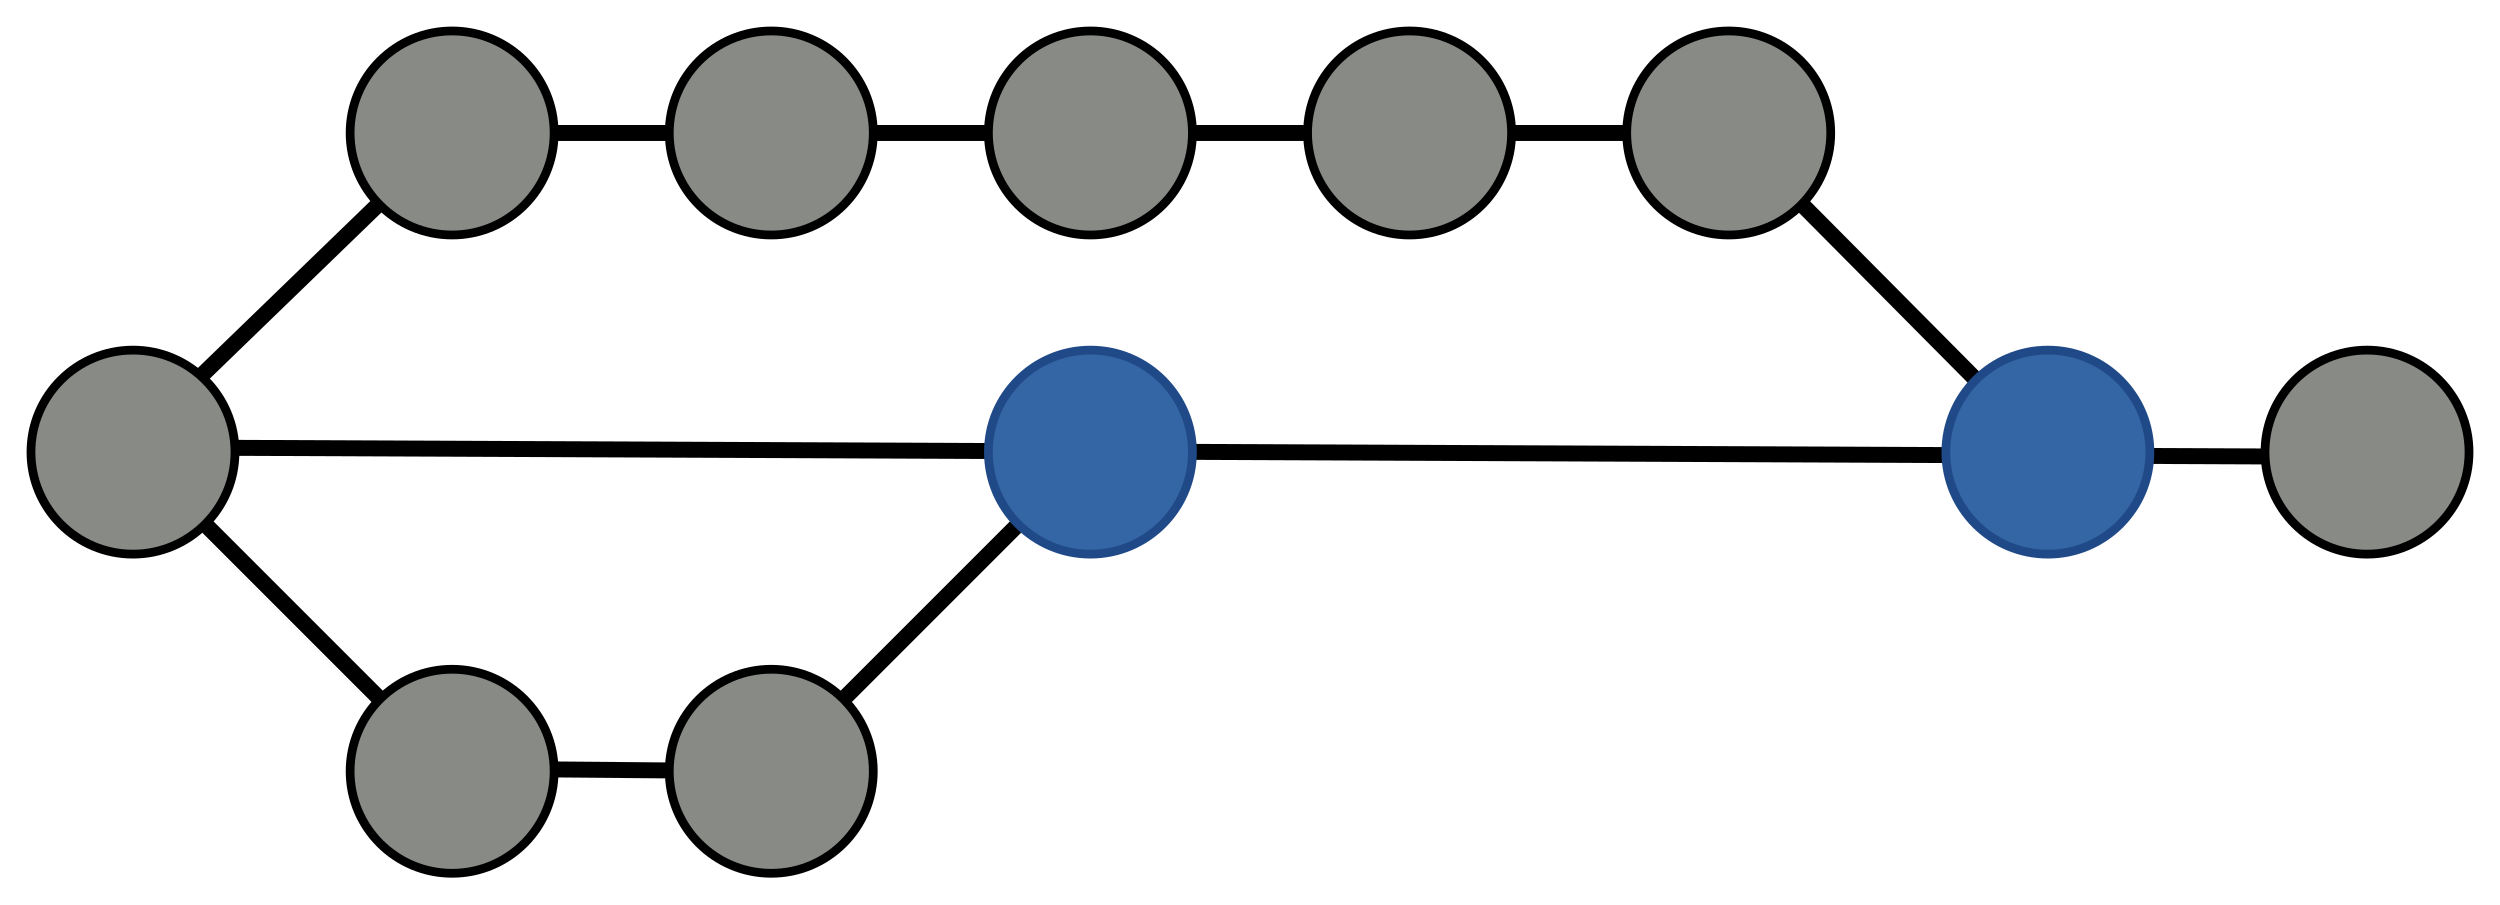
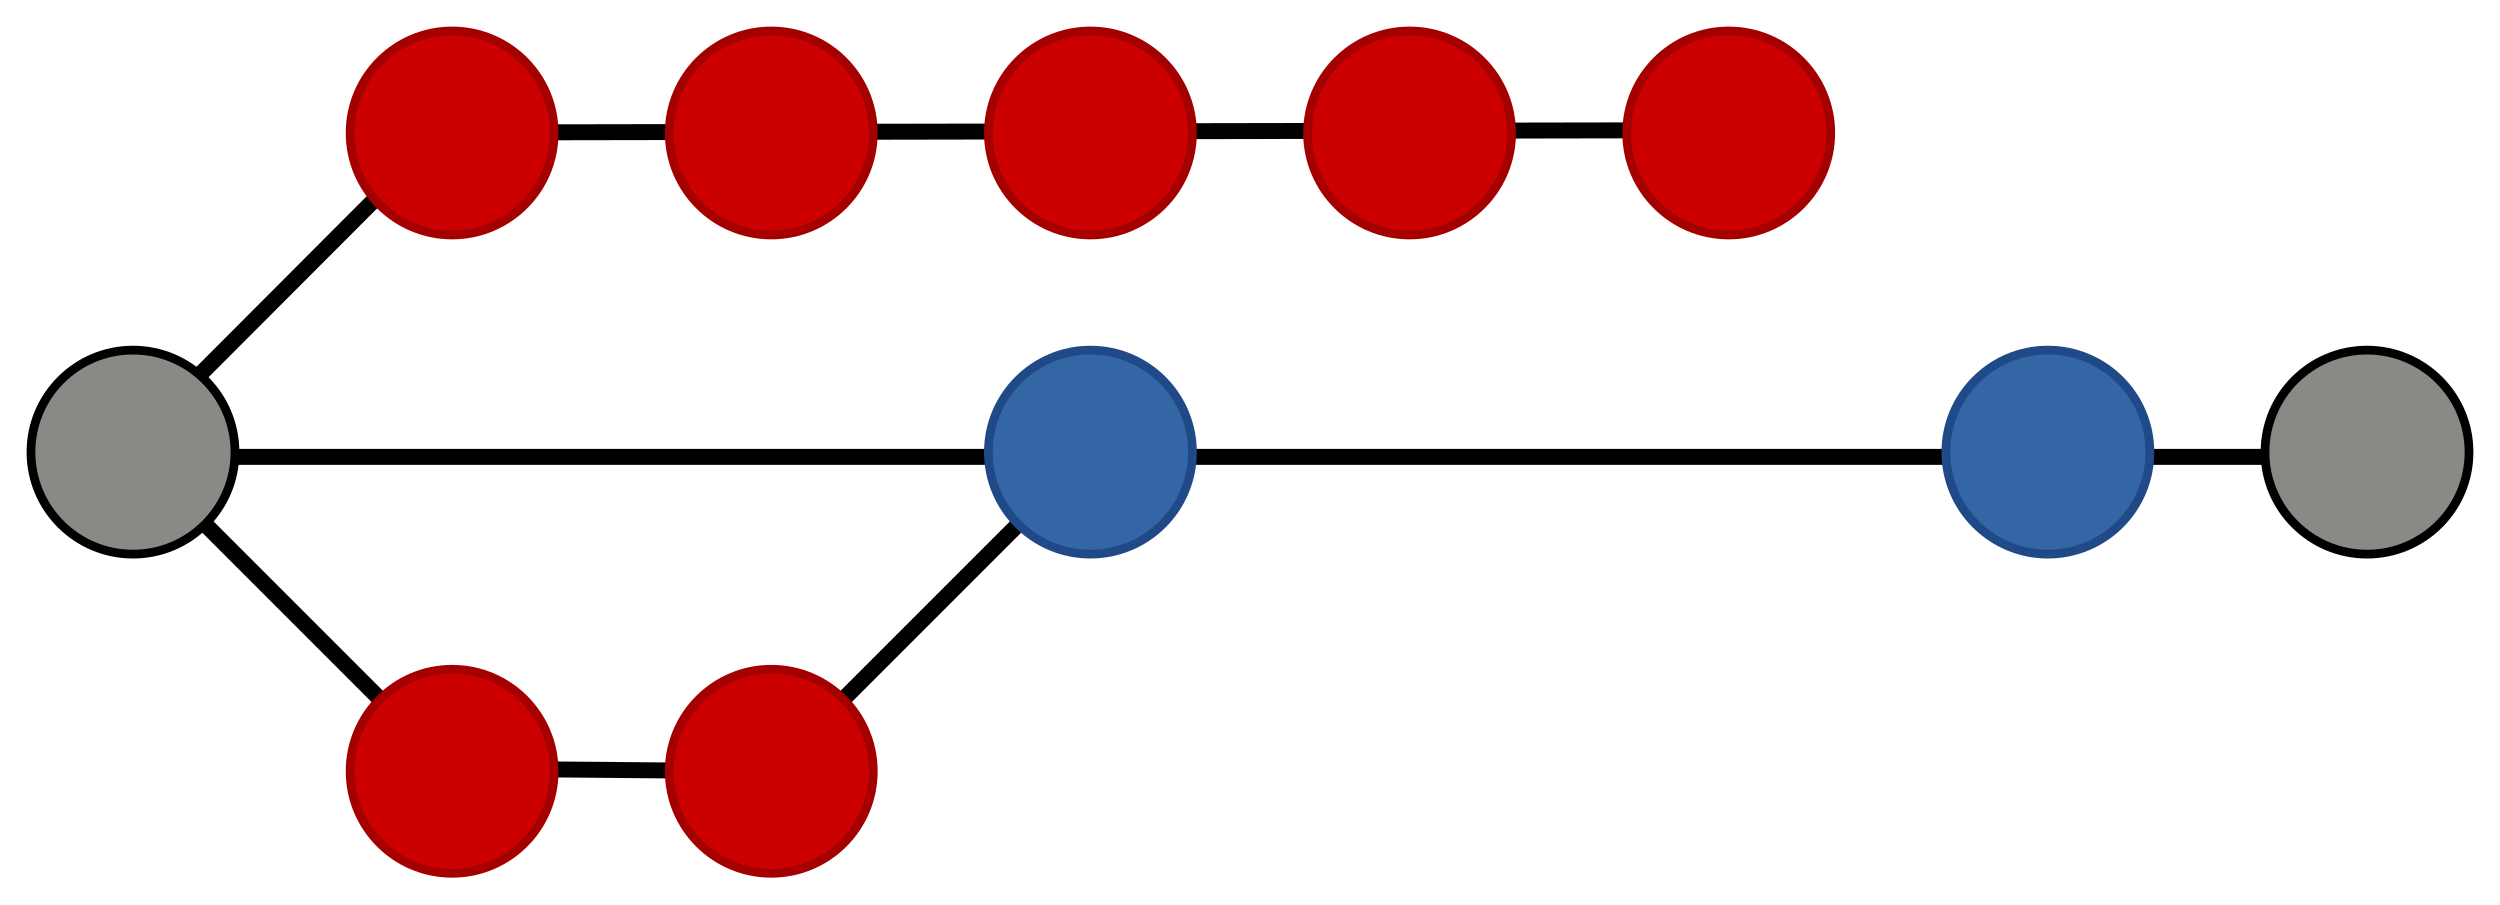
- <svg xmlns="http://www.w3.org/2000/svg" width="940" height="340" viewBox="0 0 940 340" version="1.1" id="svg8">
-   <defs id="defs2" />
-   <g id="layer1" transform="translate(-70,-512.5196)">
-     <path style="fill:none;fill-rule:evenodd;stroke:#000000;stroke-width:6;stroke-linecap:butt;stroke-linejoin:miter;stroke-opacity:1" d="m 719.81,561.47 93.166,93.832" id="path11080" />
-     <path style="fill:none;fill-rule:evenodd;stroke:#000000;stroke-width:6;stroke-linecap:butt;stroke-linejoin:miter;stroke-opacity:1" d="m 117.854,680.735 94.585,-91.541" id="path11076" />
-     <path style="fill:none;fill-rule:evenodd;stroke:#000000;stroke-width:6;stroke-linecap:butt;stroke-linejoin:miter;stroke-opacity:1" d="m 278.356,562.52 403.289,0" id="path11078" />
-     <g id="g11052">
-       <path id="path11043" d="m 238.441,801.506 83.205,0.694" style="fill:none;fill-rule:evenodd;stroke:#000000;stroke-width:6;stroke-linecap:butt;stroke-linejoin:miter;stroke-opacity:1" />
-       <path id="path11037" d="m 147.122,709.641 65.757,65.757" style="display:inline;fill:none;fill-rule:evenodd;stroke:#000000;stroke-width:6;stroke-linecap:butt;stroke-linejoin:miter;stroke-opacity:1" />
-       <path id="path11041" d="m 387.122,775.398 65.757,-65.757" style="fill:none;fill-rule:evenodd;stroke:#000000;stroke-width:6;stroke-linecap:butt;stroke-linejoin:miter;stroke-opacity:1" />
+ <svg xmlns="http://www.w3.org/2000/svg" version="1.1" viewBox="0 0 940 340">
+   <g transform="translate(-70 -512.52)">
+     <g fill="none" stroke="#000">
+       <g stroke-width="6">
+         <path d="m719.81 561.47-483.76 0.866" />
+         <path d="m117.85 680.73 118.2-118.4" />
+         <path d="m70 512.52" />
+         <path d="m238.44 801.51 83.205 0.694" />
+         <path d="m147.12 709.64 65.757 65.757" />
+         <path d="m387.12 775.4 65.757-65.757" />
+       </g>
+       <path d="m117.85 684.3h841.43" stroke-width="5.999" />
    </g>
-     <path style="fill:none;fill-rule:evenodd;stroke:#000000;stroke-width:5.999;stroke-linecap:butt;stroke-linejoin:miter;stroke-opacity:1" d="m 117.854,680.735 841.435,3.57" id="path4566" />
-     <circle style="opacity:1;fill:#888a85;fill-opacity:1;stroke:#000000;stroke-width:3.289;stroke-linecap:square;stroke-linejoin:miter;stroke-miterlimit:4;stroke-dasharray:none;stroke-dashoffset:0;stroke-opacity:1" id="path4518" cx="120" cy="682.52" r="38.356" />
-     <circle r="38.356" cy="802.52" cx="240" id="circle4534" style="opacity:1;fill:#888a85;fill-opacity:1;stroke:#000000;stroke-width:3.289;stroke-linecap:square;stroke-linejoin:miter;stroke-miterlimit:4;stroke-dasharray:none;stroke-dashoffset:0;stroke-opacity:1" />
-     <circle style="opacity:1;fill:#888a85;fill-opacity:1;stroke:#000000;stroke-width:3.289;stroke-linecap:square;stroke-linejoin:miter;stroke-miterlimit:4;stroke-dasharray:none;stroke-dashoffset:0;stroke-opacity:1" id="circle4536" cx="360" cy="802.52" r="38.356" />
-     <circle r="38.356" cy="682.52" cx="480" id="circle4538" style="opacity:1;fill:#3465a4;fill-opacity:1;stroke:#204a87;stroke-width:3.289;stroke-linecap:square;stroke-linejoin:miter;stroke-miterlimit:4;stroke-dasharray:none;stroke-dashoffset:0;stroke-opacity:1" />
-     <circle style="opacity:1;fill:#888a85;fill-opacity:1;stroke:#000000;stroke-width:3.289;stroke-linecap:square;stroke-linejoin:miter;stroke-miterlimit:4;stroke-dasharray:none;stroke-dashoffset:0;stroke-opacity:1" id="circle4540" cx="600" cy="562.52" r="38.356" />
-     <circle r="38.356" cy="562.52" cx="720" id="circle4542" style="opacity:1;fill:#888a85;fill-opacity:1;stroke:#000000;stroke-width:3.289;stroke-linecap:square;stroke-linejoin:miter;stroke-miterlimit:4;stroke-dasharray:none;stroke-dashoffset:0;stroke-opacity:1" />
-     <circle style="opacity:1;fill:#3465a4;fill-opacity:1;stroke:#204a87;stroke-width:3.289;stroke-linecap:square;stroke-linejoin:miter;stroke-miterlimit:4;stroke-dasharray:none;stroke-dashoffset:0;stroke-opacity:1" id="circle4544" cx="840" cy="682.52" r="38.356" />
-     <circle r="38.356" cy="682.52" cx="960" id="circle4546" style="opacity:1;fill:#888a85;fill-opacity:1;stroke:#000000;stroke-width:3.289;stroke-linecap:square;stroke-linejoin:miter;stroke-miterlimit:4;stroke-dasharray:none;stroke-dashoffset:0;stroke-opacity:1" />
-     <circle r="38.356" cy="562.52" cx="480" id="circle11068" style="opacity:1;fill:#888a85;fill-opacity:1;stroke:#000000;stroke-width:3.289;stroke-linecap:square;stroke-linejoin:miter;stroke-miterlimit:4;stroke-dasharray:none;stroke-dashoffset:0;stroke-opacity:1" />
-     <circle style="opacity:1;fill:#888a85;fill-opacity:1;stroke:#000000;stroke-width:3.289;stroke-linecap:square;stroke-linejoin:miter;stroke-miterlimit:4;stroke-dasharray:none;stroke-dashoffset:0;stroke-opacity:1" id="circle11070" cx="360" cy="562.52" r="38.356" />
-     <circle r="38.356" cy="562.52" cx="240" id="circle11072" style="opacity:1;fill:#888a85;fill-opacity:1;stroke:#000000;stroke-width:3.289;stroke-linecap:square;stroke-linejoin:miter;stroke-miterlimit:4;stroke-dasharray:none;stroke-dashoffset:0;stroke-opacity:1" />
+     <g stroke-linecap="square" stroke-width="3.289">
+       <circle cx="120" cy="682.52" r="38.356" fill="#888a85" stroke="#000" />
+       <circle cx="240" cy="802.52" r="38.356" fill="#c00" stroke="#a40000" />
+       <circle cx="360" cy="802.52" r="38.356" fill="#c00" stroke="#a40000" />
+       <circle cx="480" cy="682.52" r="38.356" fill="#3465a4" stroke="#204a87" />
+       <circle cx="600" cy="562.52" r="38.356" fill="#c00" stroke="#a40000" />
+       <circle cx="720" cy="562.52" r="38.356" fill="#c00" stroke="#a40000" />
+       <circle cx="840" cy="682.52" r="38.356" fill="#3465a4" stroke="#204a87" />
+       <circle cx="960" cy="682.52" r="38.356" fill="#888a85" stroke="#000" />
+     </g>
+     <g fill="#c00" stroke="#a40000" stroke-linecap="square" stroke-width="3.289">
+       <circle cx="480" cy="562.52" r="38.356" />
+       <circle cx="360" cy="562.52" r="38.356" />
+       <circle cx="240" cy="562.52" r="38.356" />
+     </g>
  </g>
</svg>
